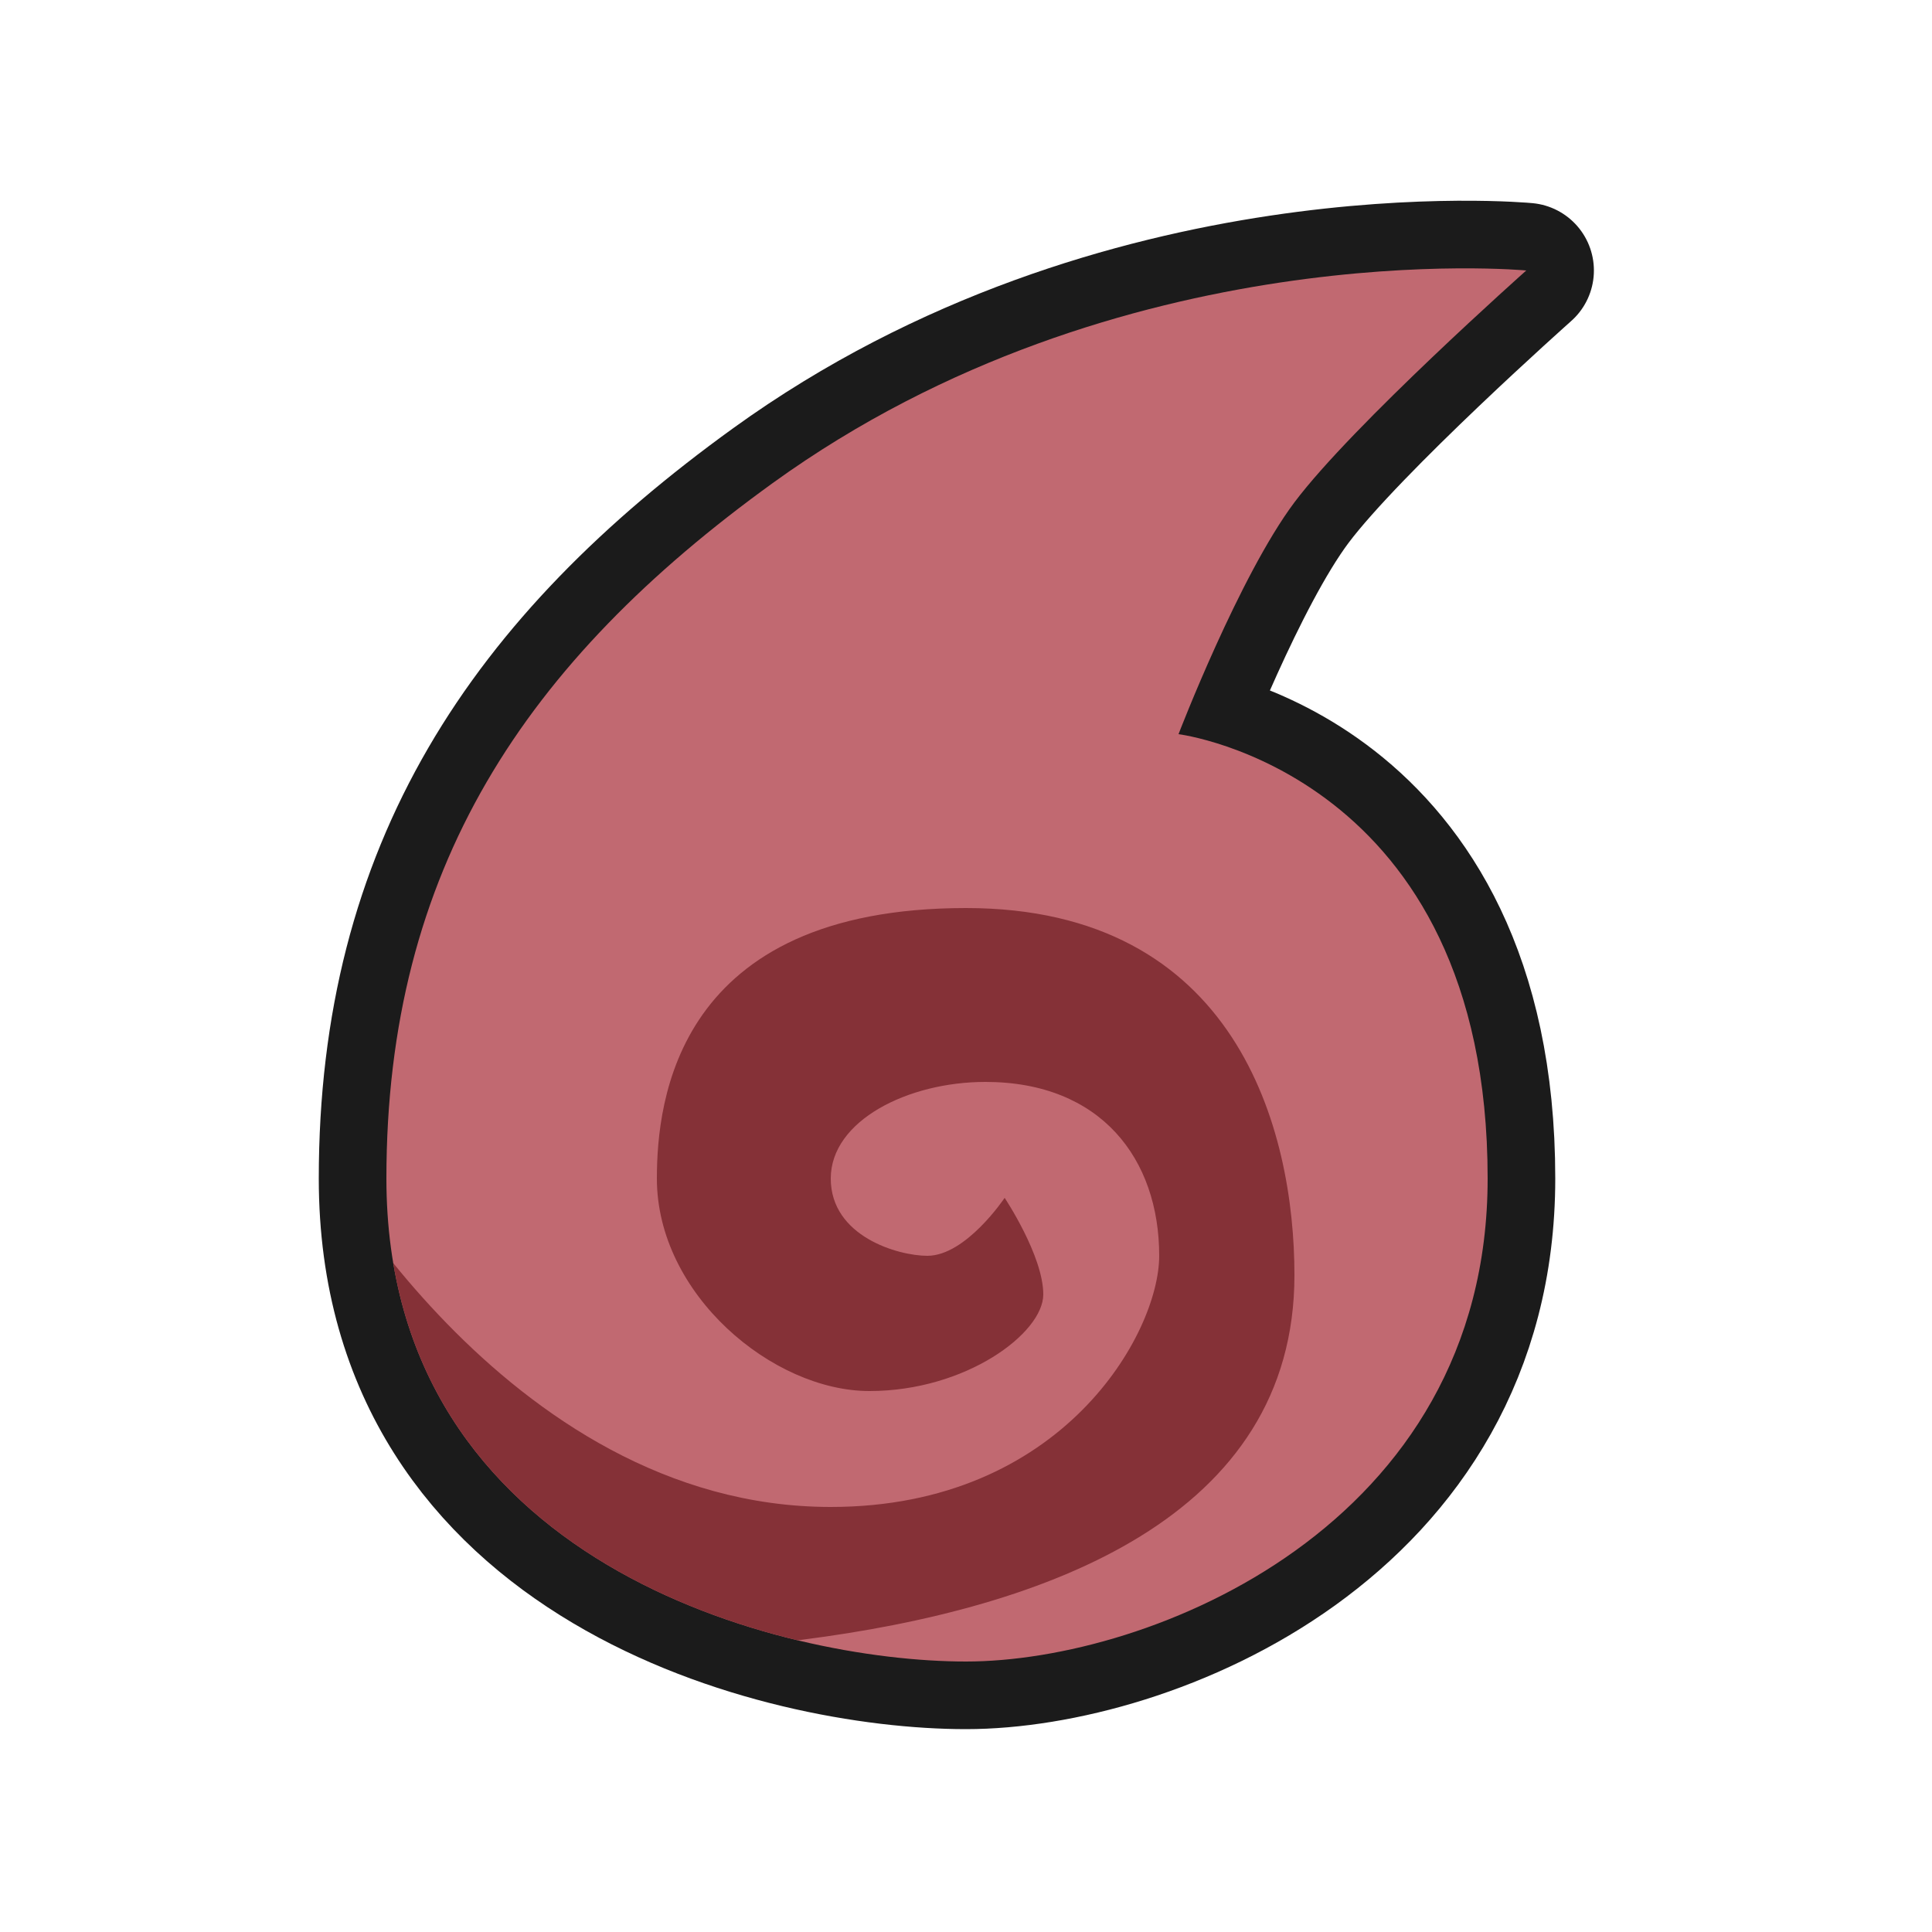
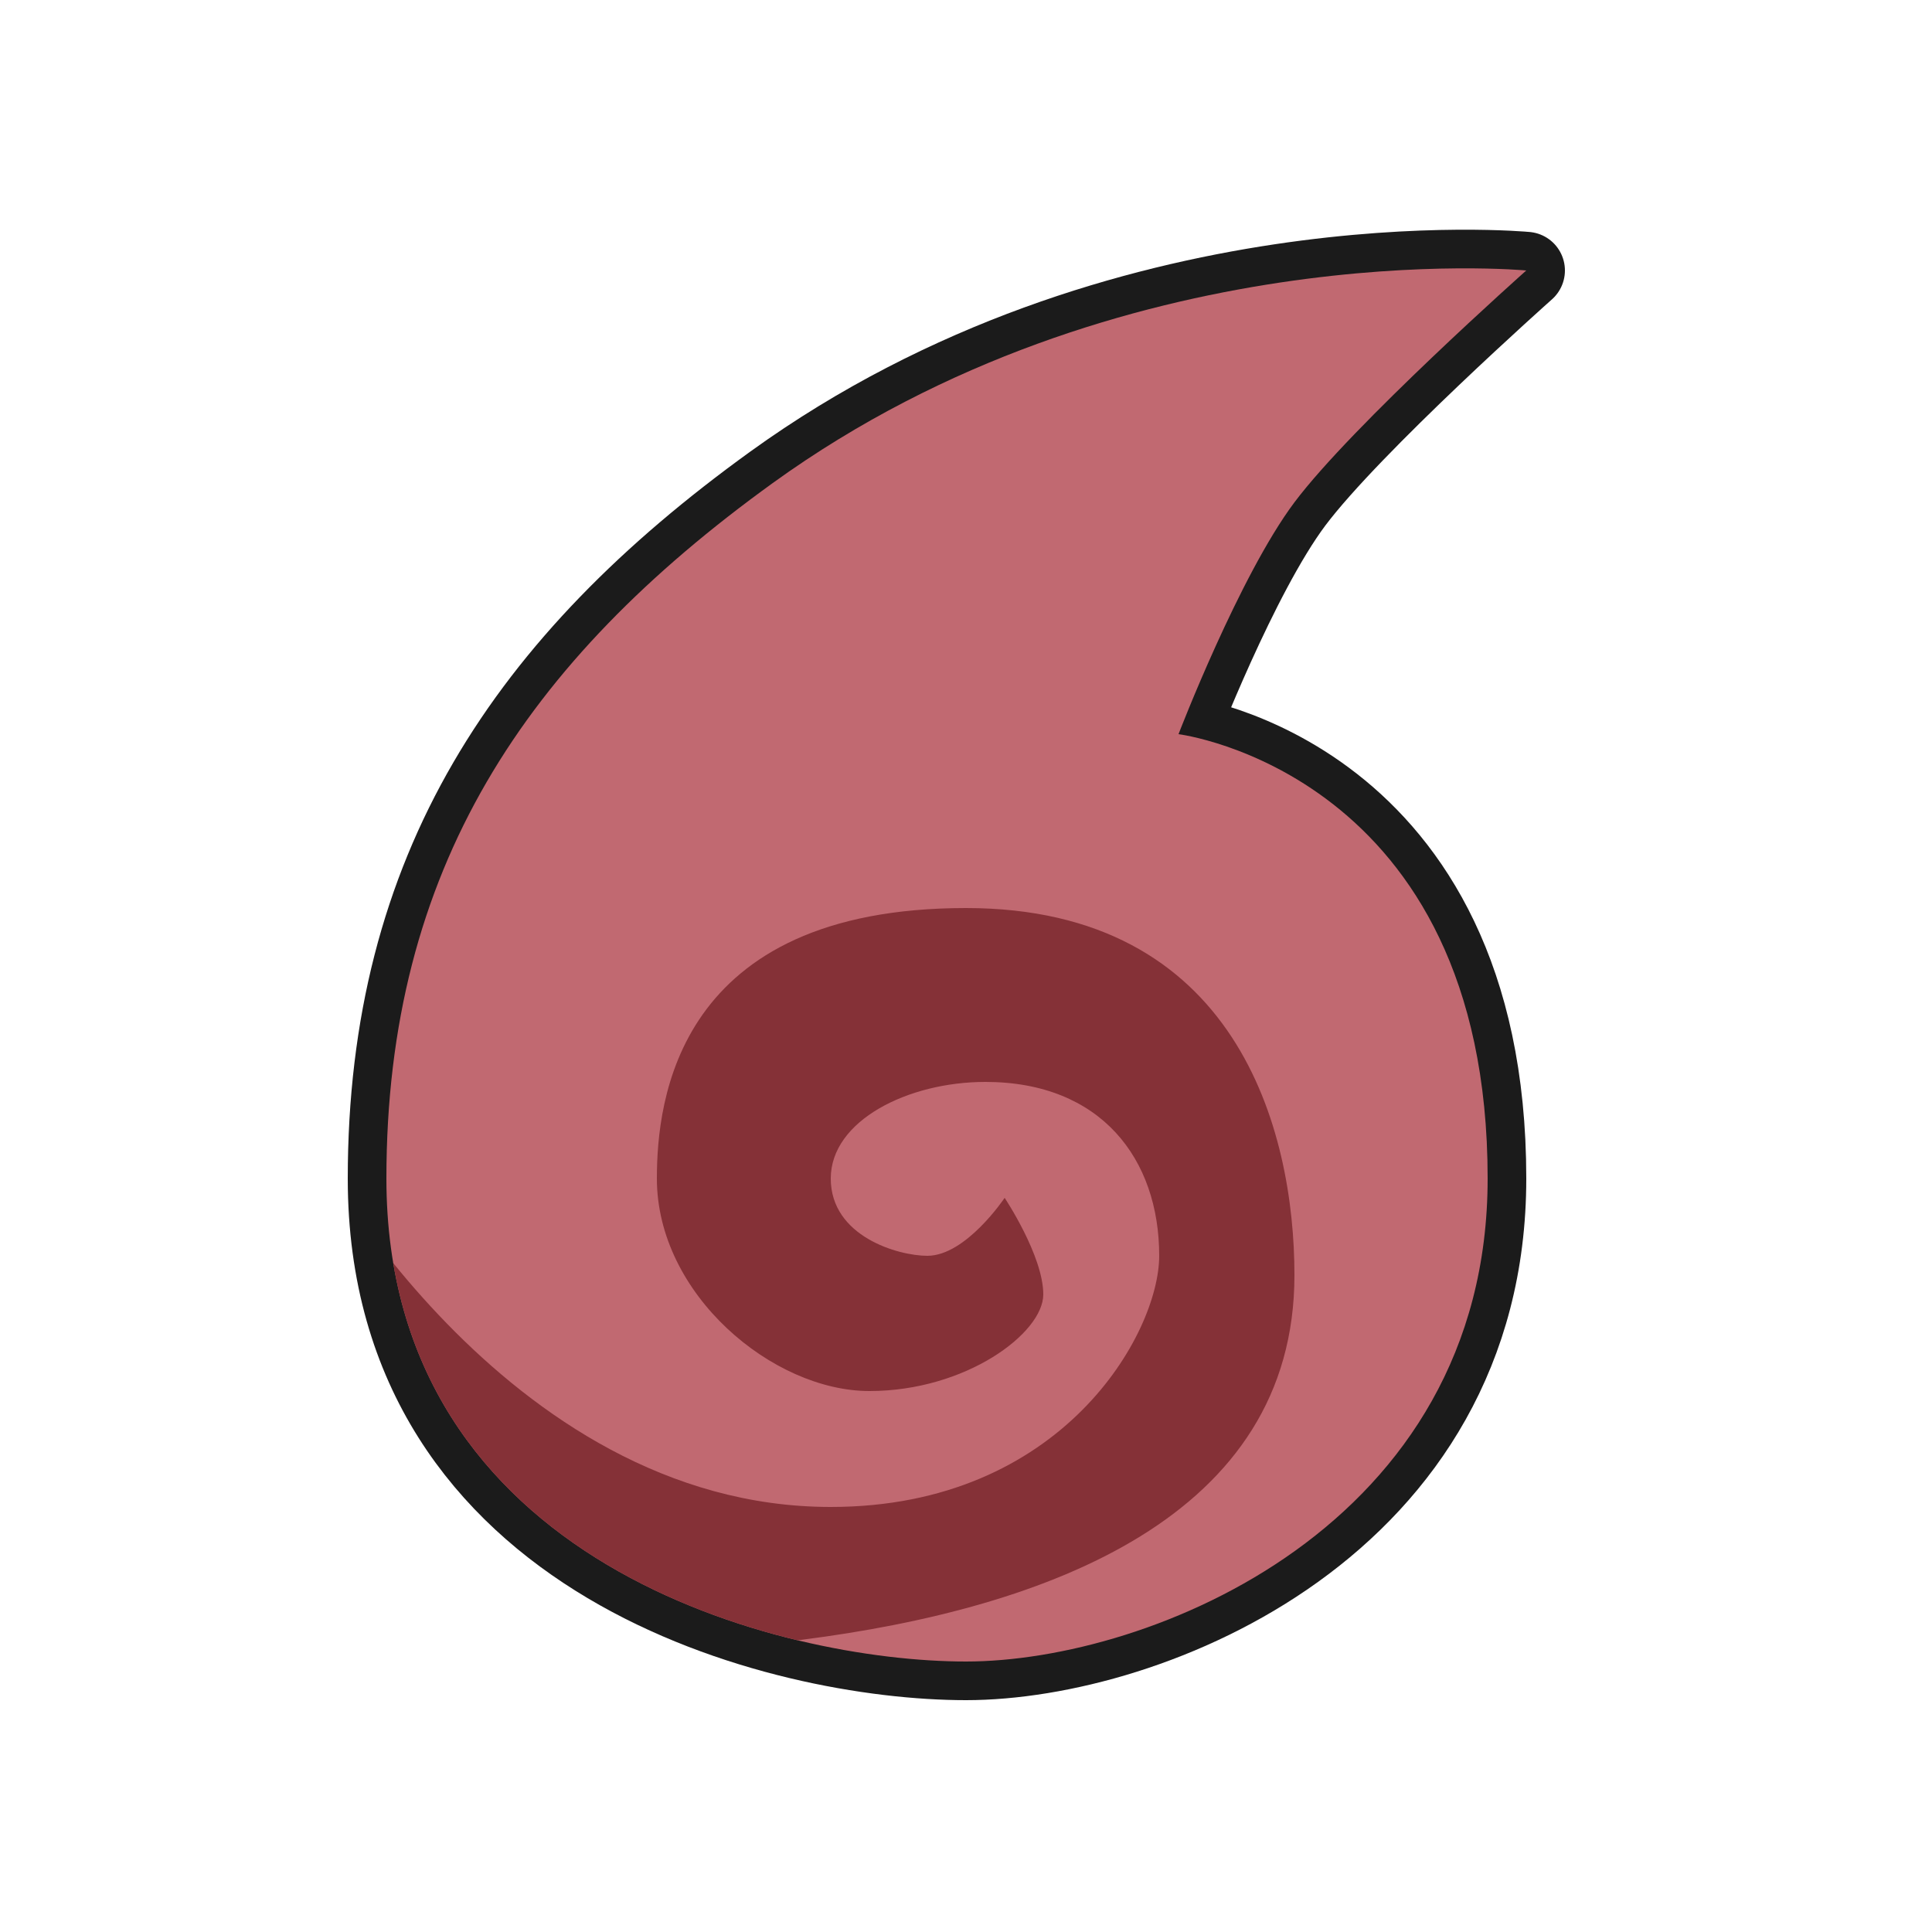
<svg xmlns="http://www.w3.org/2000/svg" width="100%" height="100%" viewBox="0 0 100 100" version="1.1" xml:space="preserve" style="fill-rule:evenodd;clip-rule:evenodd;stroke-linecap:square;stroke-linejoin:round;stroke-miterlimit:1.5;">
  <g transform="matrix(1,0,0,1,-2000,-700)">
    <g id="Fireblight" transform="matrix(1,0,0,1,-1900,-400)">
      <g transform="matrix(1,0,0,1,1900,400)">
-         <path d="M2050,786C2059.5,786 2077,779 2077,761C2077,740 2061,738 2061,738C2061,738 2064.14,729.818 2067,726C2070,722 2079,714 2079,714C2079,714 2058,712 2040,725C2027.18,734.257 2020,745 2020,761C2020,781 2040.5,786 2050,786Z" style="fill:none;stroke:rgb(27,27,27);stroke-width:7px;" />
+         <path d="M2050,786C2059.5,786 2077,779 2077,761C2077,740 2061,738 2061,738C2061,738 2064.14,729.818 2067,726C2070,722 2079,714 2079,714C2079,714 2058,712 2040,725C2027.18,734.257 2020,745 2020,761C2020,781 2040.5,786 2050,786Z" style="fill:none;stroke:rgb(27,27,27);stroke-width:4px;" />
        <path d="M2050,786C2059.5,786 2077,779 2077,761C2077,740 2061,738 2061,738C2061,738 2064.14,729.818 2067,726C2070,722 2079,714 2079,714C2079,714 2058,712 2040,725C2027.18,734.257 2020,745 2020,761C2020,781 2040.5,786 2050,786Z" style="fill:rgb(27,27,27);" />
      </g>
      <g id="color_02" transform="matrix(1,0,0,1,1900,400)">
        <path d="M2050,786C2059.5,786 2077,779 2077,761C2077,740 2061,738 2061,738C2061,738 2064.14,729.818 2067,726C2070,722 2079,714 2079,714C2079,714 2058,712 2040,725C2027.18,734.257 2020,745 2020,761C2020,781 2040.5,786 2050,786Z" style="fill:rgb(193,105,113);" />
      </g>
      <g id="color_01" transform="matrix(1,0,0,1,1900,400)">
        <clipPath id="_clip1">
          <path d="M2050,786C2059.5,786 2077,779 2077,761C2077,740 2061,738 2061,738C2061,738 2064.14,728.818 2067,725C2070,721 2079,714 2079,714C2079,714 2058,712 2040,725C2027.18,734.257 2020,745 2020,761C2020,781 2040.5,786 2050,786Z" />
        </clipPath>
        <g clip-path="url(#_clip1)">
          <path d="M2052,762C2052,762 2054,765 2054,767C2054,769 2050,772 2045,772C2040,772 2034,767 2034,761C2034,757 2035,747 2050,747C2064,747 2067,758.463 2067,766C2067,791 2016,785 2016,785L2016,759C2016,759 2026,778 2043,778C2055,778 2060,769 2060,765C2060,760 2057,756 2051,756C2047,756 2043,758 2043,761C2043,764 2046.49,765 2048,765C2050,765 2052,762 2052,762Z" style="fill:rgb(133,49,55);" />
        </g>
      </g>
    </g>
  </g>
</svg>
